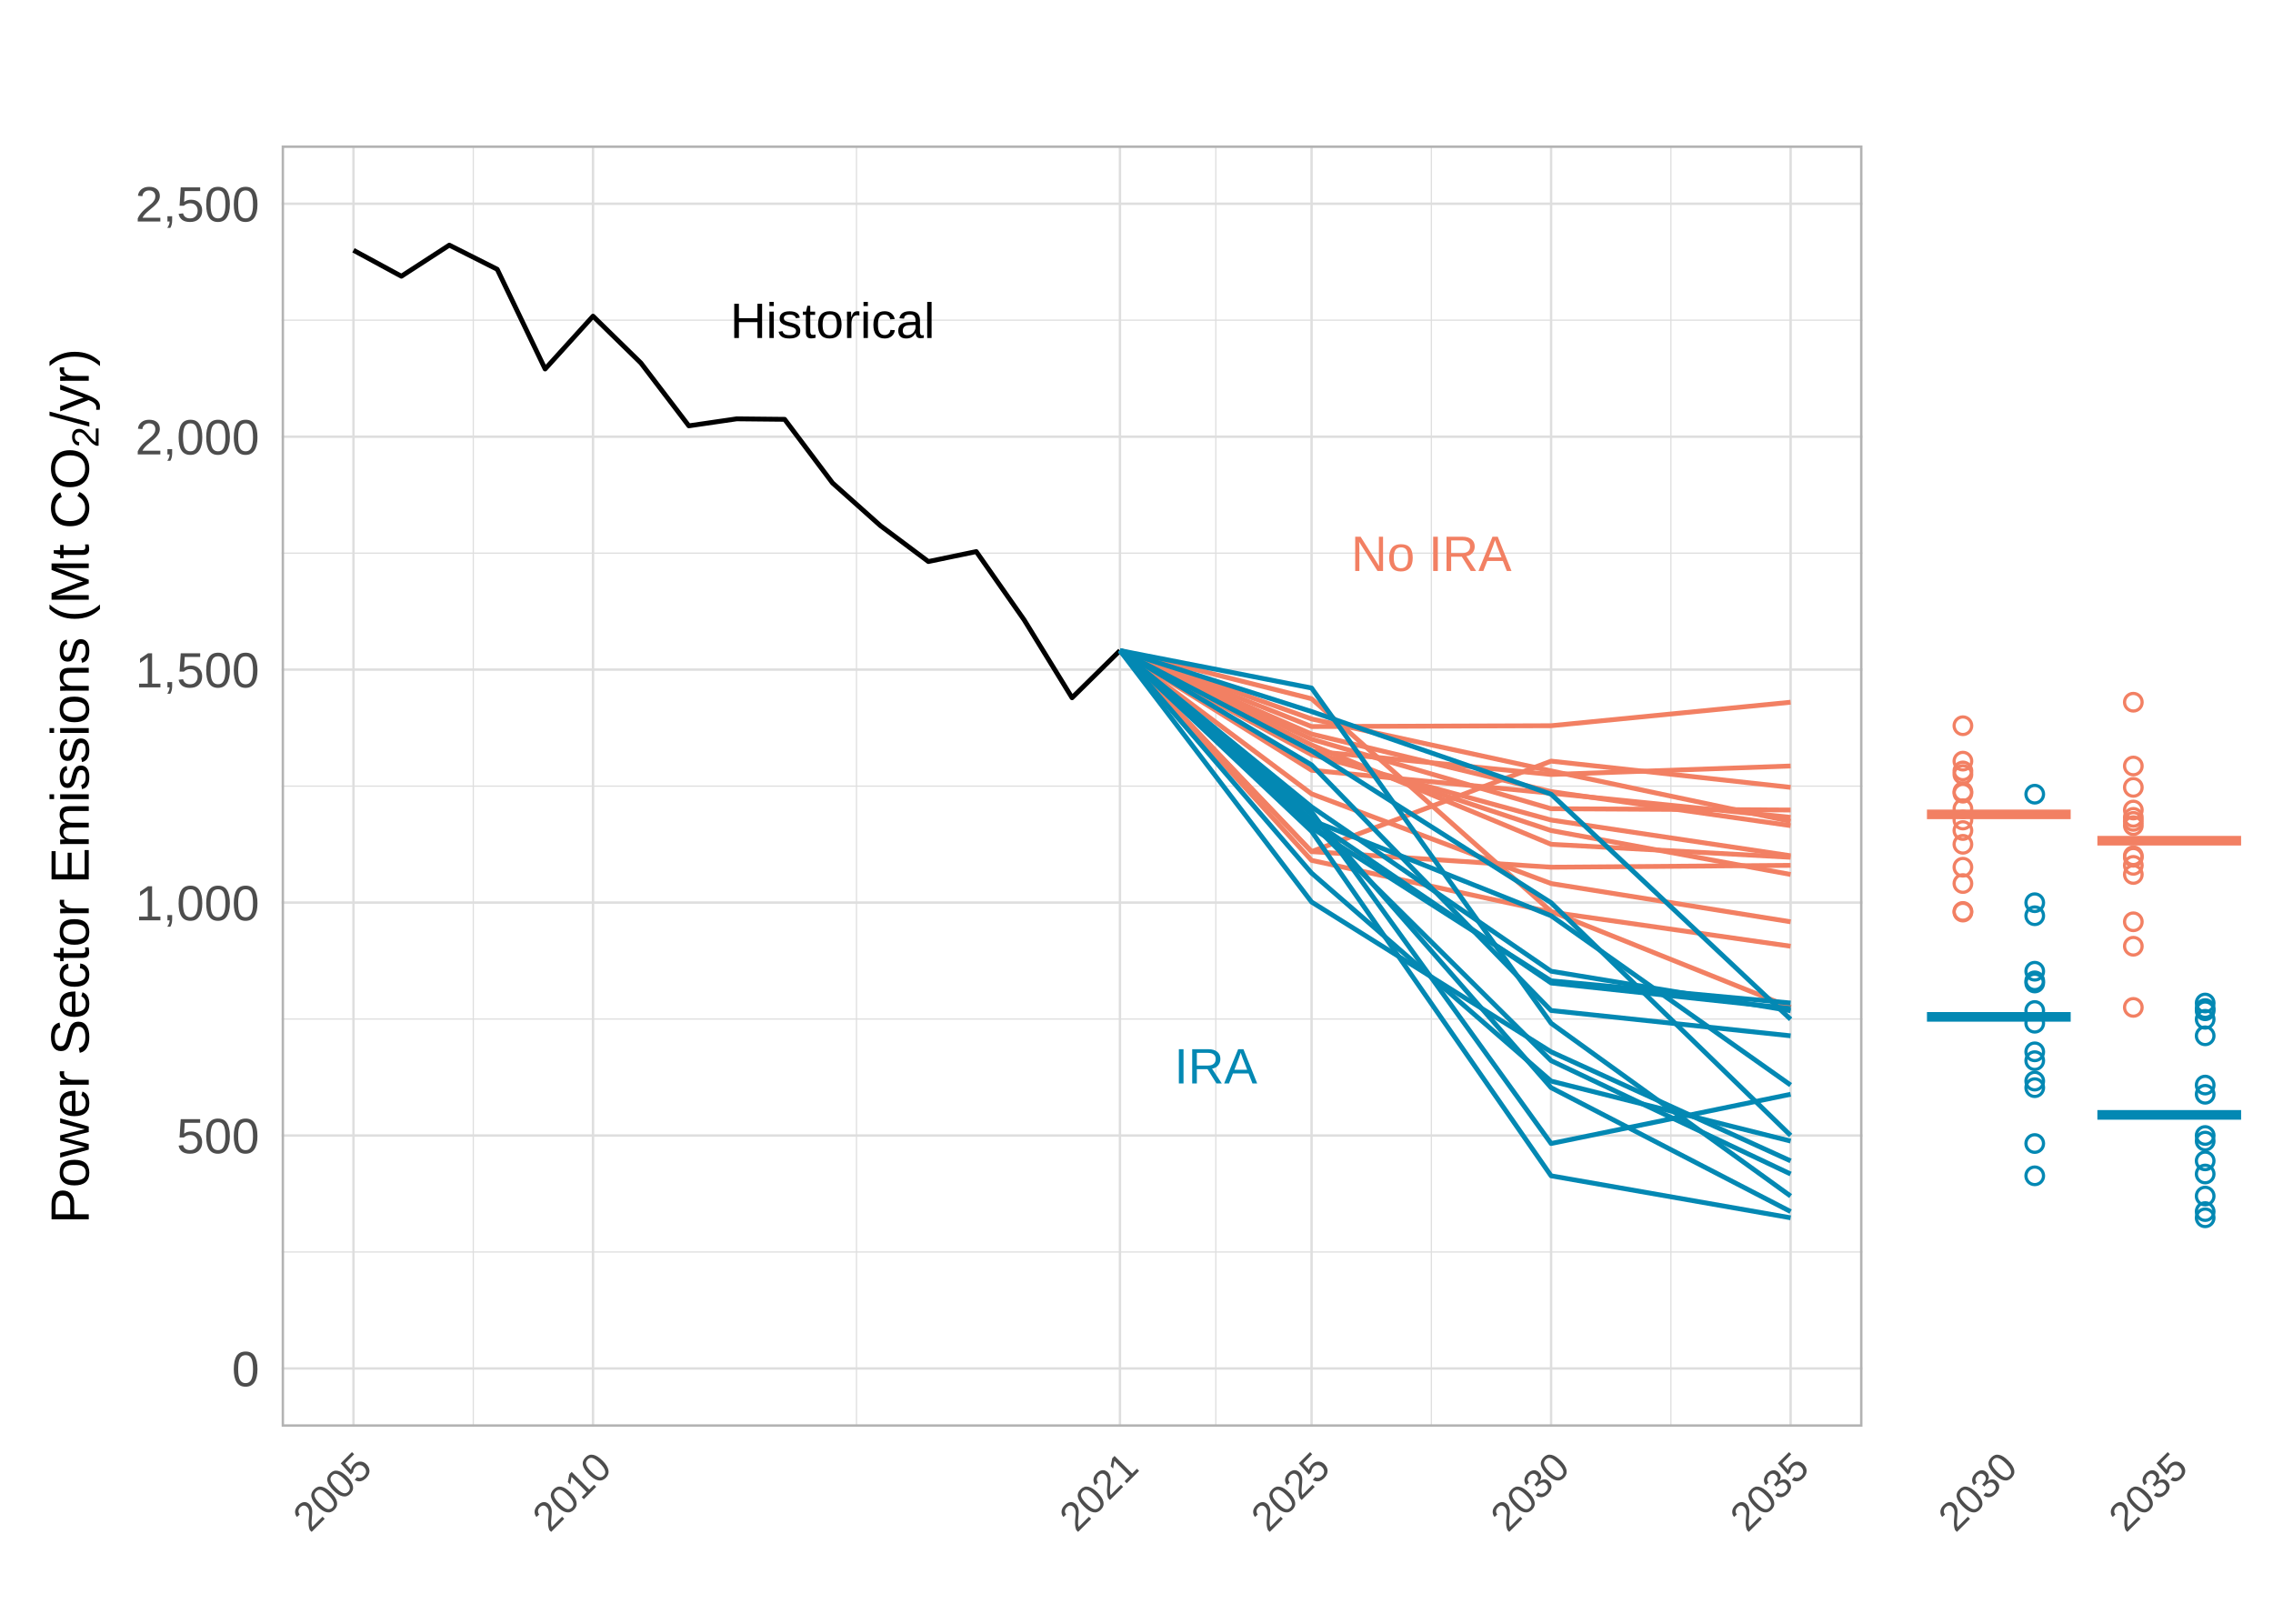
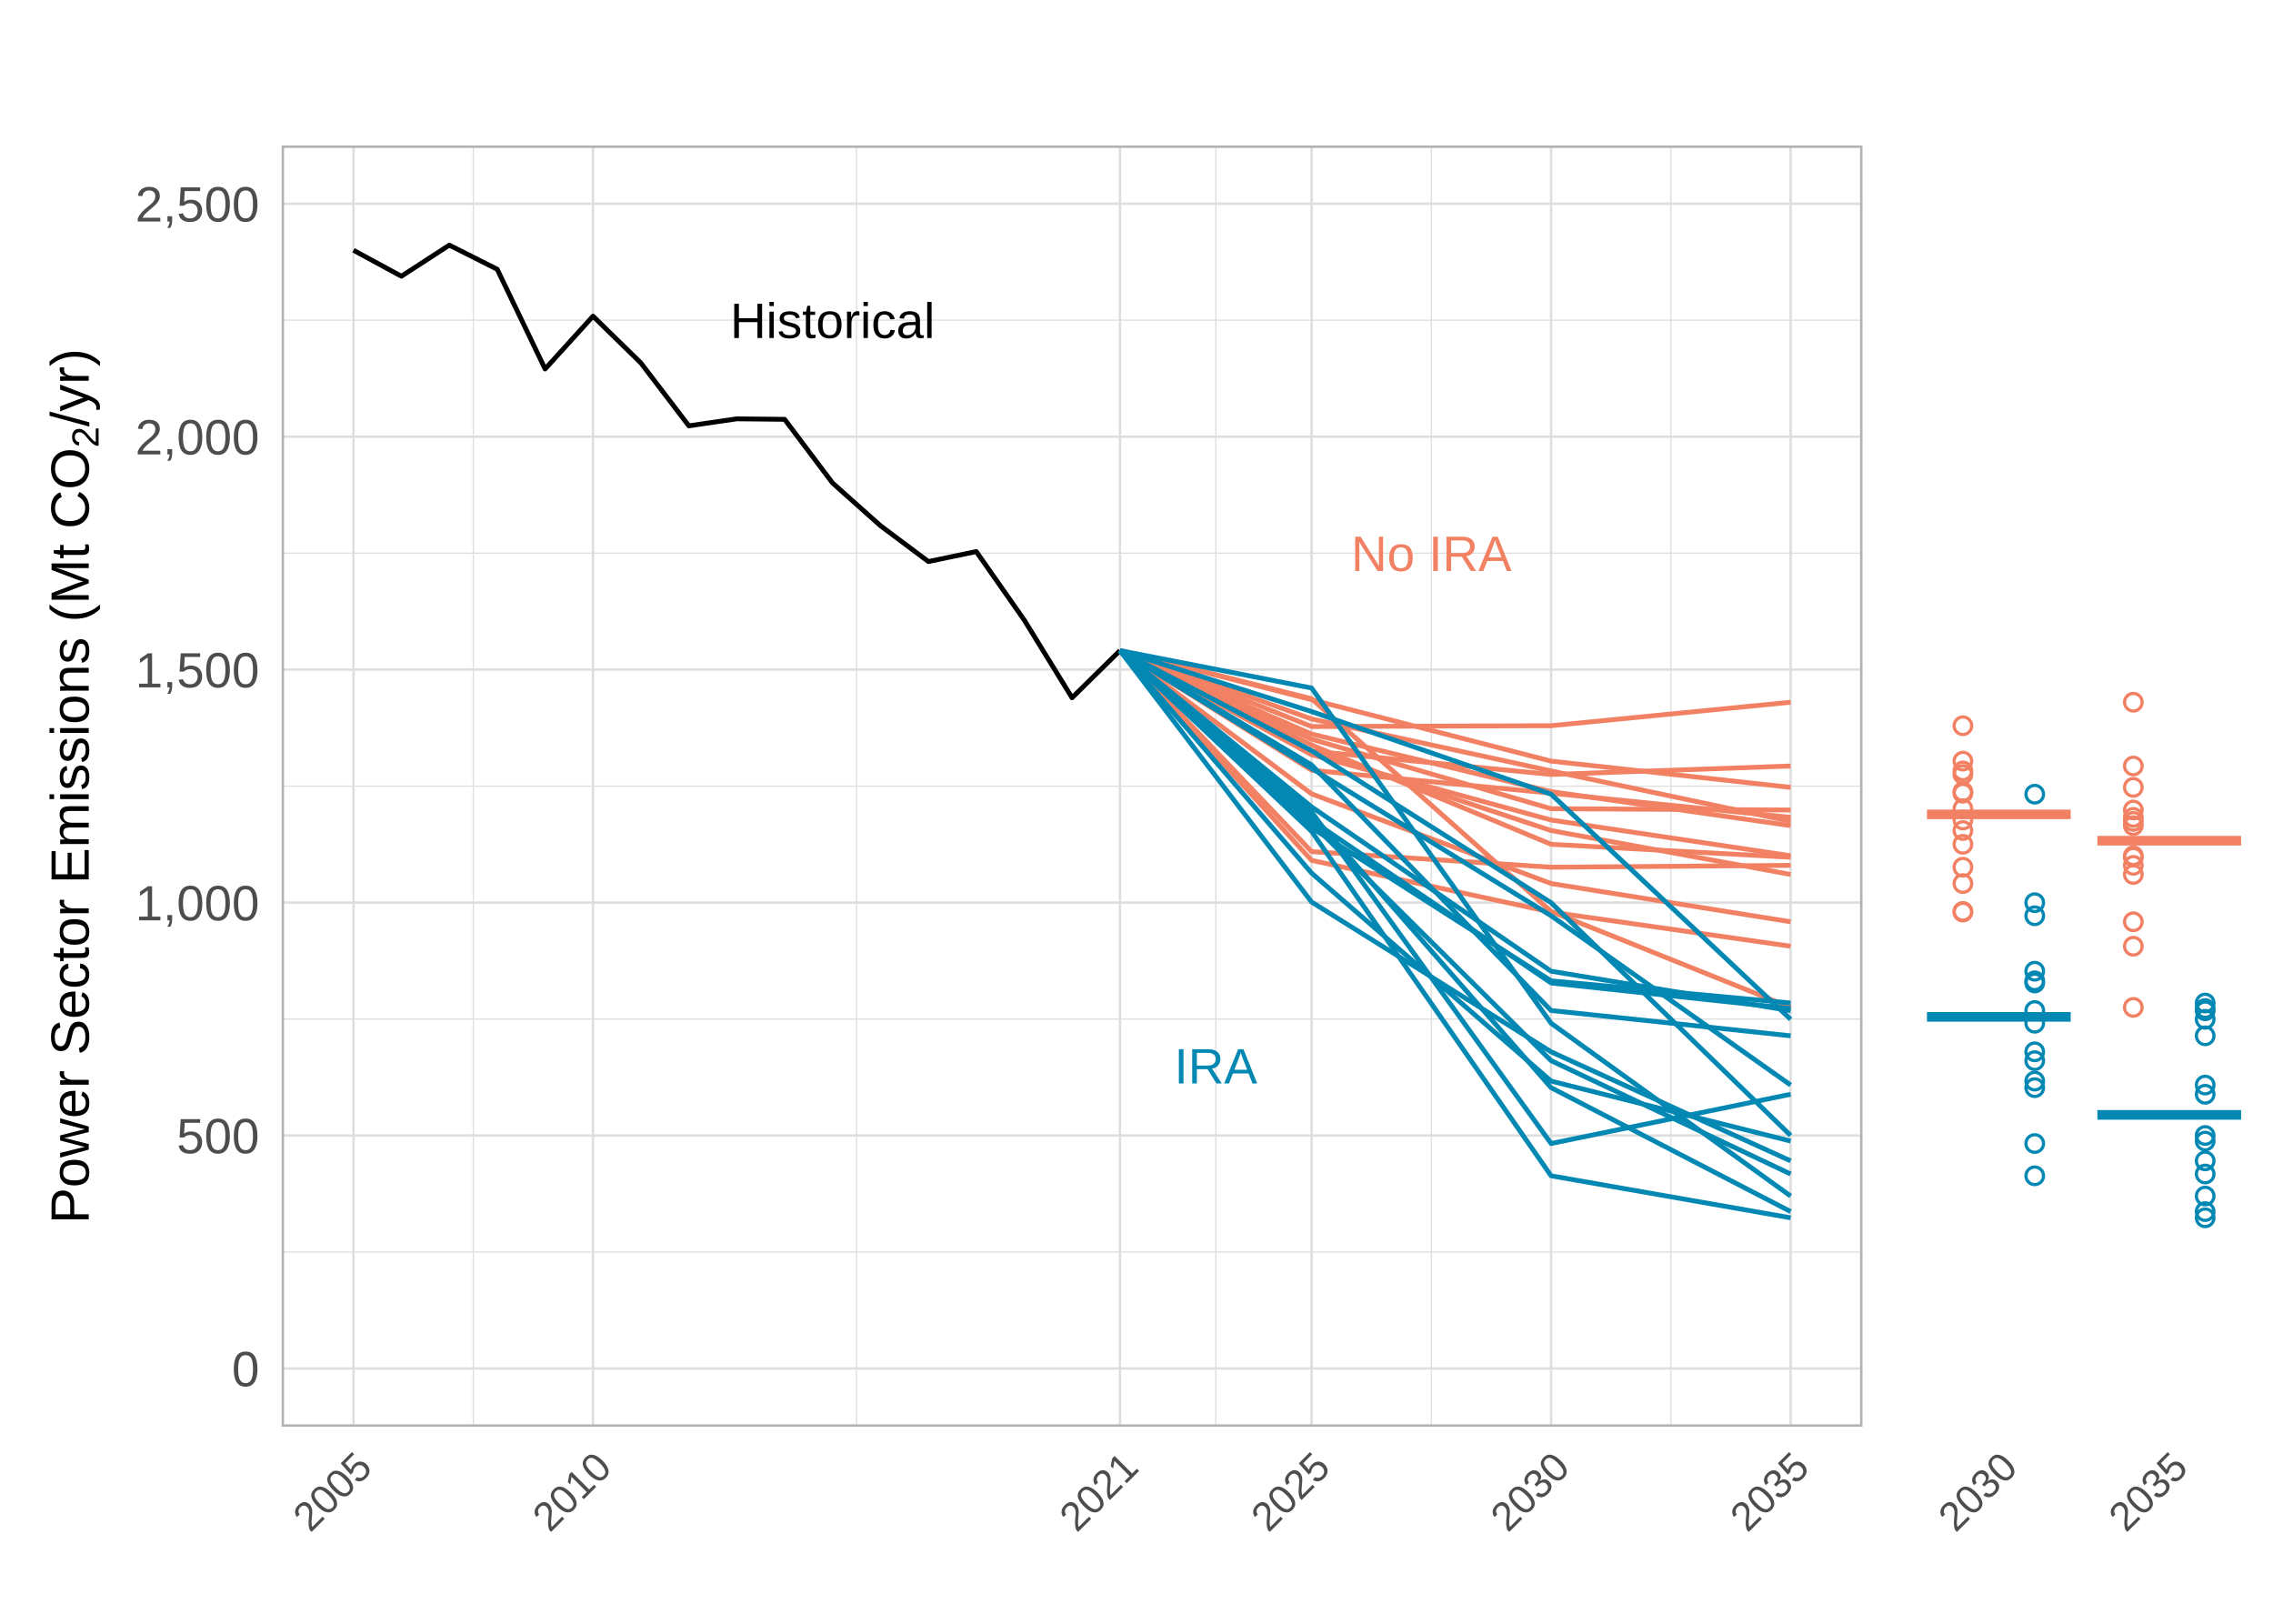
<svg xmlns="http://www.w3.org/2000/svg" class="svglite" width="504.00pt" height="360.00pt" viewBox="0 0 504.00 360.00">
  <defs>
    <style type="text/css">
    .svglite line, .svglite polyline, .svglite polygon, .svglite path, .svglite rect, .svglite circle {
      fill: none;
      stroke: #000000;
      stroke-linecap: round;
      stroke-linejoin: round;
      stroke-miterlimit: 10.00;
    }
    .svglite text {
      white-space: pre;
    }
  </style>
  </defs>
  <rect width="100%" height="100%" style="stroke: none; fill: #FFFFFF;" />
  <defs>
    <clipPath id="cpMC4wMHw1MDQuMDB8MC4wMHwzNjAuMDA=">
      <rect x="0.00" y="0.00" width="504.00" height="360.00" />
    </clipPath>
  </defs>
  <g clip-path="url(#cpMC4wMHw1MDQuMDB8MC4wMHwzNjAuMDA=)">
    <rect x="0.00" y="0.00" width="504.00" height="360.00" style="stroke-width: 1.07; stroke: #FFFFFF; fill: #FFFFFF;" />
  </g>
  <defs>
    <clipPath id="cpNS40OHw0MjIuOTR8NS40OHwzNTQuNTI=">
      <rect x="5.48" y="5.48" width="417.46" height="349.04" />
    </clipPath>
  </defs>
  <g clip-path="url(#cpNS40OHw0MjIuOTR8NS40OHwzNTQuNTI=)">
    <rect x="5.48" y="5.48" width="417.46" height="349.04" style="stroke-width: 1.07; stroke: #FFFFFF; fill: #FFFFFF;" />
  </g>
  <g clip-path="url(#cpMC4wMHw1MDQuMDB8MC4wMHwzNjAuMDA=)">
</g>
  <defs>
    <clipPath id="cpNjIuNDV8NDEyLjk3fDMyLjI2fDMxNi4zMg==">
      <rect x="62.45" y="32.26" width="350.52" height="284.06" />
    </clipPath>
  </defs>
  <g clip-path="url(#cpNjIuNDV8NDEyLjk3fDMyLjI2fDMxNi4zMg==)">
    <rect x="62.45" y="32.26" width="350.52" height="284.06" style="stroke-width: 1.07; stroke: none; fill: #FFFFFF;" />
    <polyline points="62.45,277.58 412.97,277.58 " style="stroke-width: 0.27; stroke: #DEDEDE; stroke-linecap: butt;" />
    <polyline points="62.45,225.93 412.97,225.93 " style="stroke-width: 0.27; stroke: #DEDEDE; stroke-linecap: butt;" />
    <polyline points="62.45,174.29 412.97,174.29 " style="stroke-width: 0.27; stroke: #DEDEDE; stroke-linecap: butt;" />
    <polyline points="62.45,122.64 412.97,122.64 " style="stroke-width: 0.27; stroke: #DEDEDE; stroke-linecap: butt;" />
    <polyline points="62.45,70.99 412.97,70.99 " style="stroke-width: 0.27; stroke: #DEDEDE; stroke-linecap: butt;" />
    <polyline points="104.94,316.32 104.94,32.26 " style="stroke-width: 0.27; stroke: #DEDEDE; stroke-linecap: butt;" />
    <polyline points="189.91,316.32 189.91,32.26 " style="stroke-width: 0.27; stroke: #DEDEDE; stroke-linecap: butt;" />
    <polyline points="269.58,316.32 269.58,32.26 " style="stroke-width: 0.27; stroke: #DEDEDE; stroke-linecap: butt;" />
    <polyline points="317.38,316.32 317.38,32.26 " style="stroke-width: 0.27; stroke: #DEDEDE; stroke-linecap: butt;" />
    <polyline points="370.49,316.32 370.49,32.26 " style="stroke-width: 0.27; stroke: #DEDEDE; stroke-linecap: butt;" />
    <polyline points="62.45,303.40 412.97,303.40 " style="stroke-width: 0.53; stroke: #DEDEDE; stroke-linecap: butt;" />
    <polyline points="62.45,251.76 412.97,251.76 " style="stroke-width: 0.53; stroke: #DEDEDE; stroke-linecap: butt;" />
    <polyline points="62.45,200.11 412.97,200.11 " style="stroke-width: 0.53; stroke: #DEDEDE; stroke-linecap: butt;" />
    <polyline points="62.45,148.46 412.97,148.46 " style="stroke-width: 0.53; stroke: #DEDEDE; stroke-linecap: butt;" />
    <polyline points="62.45,96.82 412.97,96.82 " style="stroke-width: 0.53; stroke: #DEDEDE; stroke-linecap: butt;" />
    <polyline points="62.45,45.17 412.97,45.17 " style="stroke-width: 0.53; stroke: #DEDEDE; stroke-linecap: butt;" />
    <polyline points="78.38,316.32 78.38,32.26 " style="stroke-width: 0.53; stroke: #DEDEDE; stroke-linecap: butt;" />
    <polyline points="131.49,316.32 131.49,32.26 " style="stroke-width: 0.53; stroke: #DEDEDE; stroke-linecap: butt;" />
    <polyline points="248.33,316.32 248.33,32.26 " style="stroke-width: 0.53; stroke: #DEDEDE; stroke-linecap: butt;" />
    <polyline points="290.82,316.32 290.82,32.26 " style="stroke-width: 0.53; stroke: #DEDEDE; stroke-linecap: butt;" />
    <polyline points="343.93,316.32 343.93,32.26 " style="stroke-width: 0.53; stroke: #DEDEDE; stroke-linecap: butt;" />
    <polyline points="397.04,316.32 397.04,32.26 " style="stroke-width: 0.53; stroke: #DEDEDE; stroke-linecap: butt;" />
    <polyline points="78.38,55.49 89.00,61.24 99.63,54.35 110.25,59.70 120.87,81.81 131.49,70.10 142.11,80.48 152.74,94.41 163.36,92.86 173.98,92.97 184.60,107.08 195.22,116.55 205.85,124.50 216.47,122.29 227.09,137.44 237.71,154.70 248.33,144.24 " style="stroke-width: 1.07; stroke-linecap: butt;" />
    <polyline points="248.33,144.24 290.82,166.61 343.93,184.14 397.04,193.88 " style="stroke-width: 1.07; stroke: #F28063; stroke-linecap: butt;" />
    <polyline points="248.33,144.24 290.82,163.89 343.93,179.30 397.04,179.59 " style="stroke-width: 1.07; stroke: #F28063; stroke-linecap: butt;" />
    <polyline points="248.33,144.24 290.82,166.51 343.93,171.71 397.04,169.83 " style="stroke-width: 1.07; stroke: #F28063; stroke-linecap: butt;" />
    <polyline points="248.33,144.24 290.82,170.77 343.93,175.86 397.04,181.22 " style="stroke-width: 1.07; stroke: #F28063; stroke-linecap: butt;" />
    <polyline points="248.33,144.24 290.82,159.40 343.93,170.92 397.04,182.11 " style="stroke-width: 1.07; stroke: #F28063; stroke-linecap: butt;" />
    <polyline points="248.33,144.24 290.82,188.81 343.93,192.27 397.04,191.86 " style="stroke-width: 1.07; stroke: #F28063; stroke-linecap: butt;" />
-     <polyline points="248.33,144.24 290.82,188.81 343.93,168.75 397.04,174.57 " style="stroke-width: 1.07; stroke: #F28063; stroke-linecap: butt;" />
+     <polyline points="248.33,144.24 343.93,168.75 397.04,174.57 " style="stroke-width: 1.07; stroke: #F28063; stroke-linecap: butt;" />
    <polyline points="248.33,144.24 290.82,161.08 343.93,160.90 397.04,155.69 " style="stroke-width: 1.07; stroke: #F28063; stroke-linecap: butt;" />
    <polyline points="248.33,144.24 290.82,190.75 343.93,202.22 397.04,209.79 " style="stroke-width: 1.07; stroke: #F28063; stroke-linecap: butt;" />
    <polyline points="248.33,144.24 290.82,176.01 343.93,195.89 397.04,204.37 " style="stroke-width: 1.07; stroke: #F28063; stroke-linecap: butt;" />
    <polyline points="248.33,144.24 290.82,165.16 343.93,187.19 397.04,190.07 " style="stroke-width: 1.07; stroke: #F28063; stroke-linecap: butt;" />
    <polyline points="248.33,144.24 290.82,154.92 343.93,202.07 397.04,223.35 " style="stroke-width: 1.07; stroke: #F28063; stroke-linecap: butt;" />
    <polyline points="248.33,144.24 290.82,162.75 343.93,175.51 397.04,183.05 " style="stroke-width: 1.07; stroke: #F28063; stroke-linecap: butt;" />
    <polyline points="248.33,144.24 290.82,167.32 343.93,181.81 397.04,189.73 " style="stroke-width: 1.07; stroke: #F28063; stroke-linecap: butt;" />
    <polyline points="248.33,144.24 290.82,193.57 343.93,239.69 397.04,252.99 " style="stroke-width: 1.07; stroke: #0388B3; stroke-linecap: butt;" />
    <polyline points="248.33,144.24 290.82,180.52 343.93,241.15 397.04,268.62 " style="stroke-width: 1.07; stroke: #0388B3; stroke-linecap: butt;" />
    <polyline points="248.33,144.24 290.82,199.98 343.93,233.20 397.04,257.38 " style="stroke-width: 1.07; stroke: #0388B3; stroke-linecap: butt;" />
    <polyline points="248.33,144.24 290.82,183.52 343.93,217.46 397.04,222.38 " style="stroke-width: 1.07; stroke: #0388B3; stroke-linecap: butt;" />
    <polyline points="248.33,144.24 290.82,178.89 343.93,215.33 397.04,224.10 " style="stroke-width: 1.07; stroke: #0388B3; stroke-linecap: butt;" />
    <polyline points="248.33,144.24 290.82,181.85 343.93,217.94 397.04,223.61 " style="stroke-width: 1.07; stroke: #0388B3; stroke-linecap: butt;" />
-     <polyline points="248.33,144.24 290.82,181.85 343.93,203.03 397.04,240.57 " style="stroke-width: 1.07; stroke: #0388B3; stroke-linecap: butt;" />
+     <polyline points="248.33,144.24 343.93,203.03 397.04,240.57 " style="stroke-width: 1.07; stroke: #0388B3; stroke-linecap: butt;" />
    <polyline points="248.33,144.24 290.82,157.76 343.93,176.08 397.04,225.99 " style="stroke-width: 1.07; stroke: #0388B3; stroke-linecap: butt;" />
    <polyline points="248.33,144.24 290.82,179.98 343.93,253.53 397.04,242.61 " style="stroke-width: 1.07; stroke: #0388B3; stroke-linecap: butt;" />
    <polyline points="248.33,144.24 290.82,182.50 343.93,235.16 397.04,260.29 " style="stroke-width: 1.07; stroke: #0388B3; stroke-linecap: butt;" />
    <polyline points="248.33,144.24 290.82,166.44 343.93,200.14 397.04,251.75 " style="stroke-width: 1.07; stroke: #0388B3; stroke-linecap: butt;" />
    <polyline points="248.33,144.24 290.82,152.54 343.93,226.86 397.04,265.18 " style="stroke-width: 1.07; stroke: #0388B3; stroke-linecap: butt;" />
    <polyline points="248.33,144.24 290.82,184.31 343.93,260.69 397.04,270.00 " style="stroke-width: 1.07; stroke: #0388B3; stroke-linecap: butt;" />
    <polyline points="248.33,144.24 290.82,169.59 343.93,224.04 397.04,229.65 " style="stroke-width: 1.07; stroke: #0388B3; stroke-linecap: butt;" />
    <text x="184.60" y="74.94" text-anchor="middle" style="font-size: 11.04px; font-family: &quot;Arial&quot;;" textLength="45.35px" lengthAdjust="spacingAndGlyphs">Historical</text>
    <text x="317.38" y="126.59" text-anchor="middle" style="font-size: 11.04px;fill: #F28063; font-family: &quot;Arial&quot;;" textLength="35.55px" lengthAdjust="spacingAndGlyphs">No IRA</text>
    <text x="269.58" y="240.21" text-anchor="middle" style="font-size: 11.04px;fill: #0388B3; font-family: &quot;Arial&quot;;" textLength="18.39px" lengthAdjust="spacingAndGlyphs">IRA</text>
    <rect x="62.45" y="32.26" width="350.52" height="284.06" style="stroke-width: 1.07; stroke: #B3B3B3;" />
  </g>
  <g clip-path="url(#cpMC4wMHw1MDQuMDB8MC4wMHwzNjAuMDA=)">
    <text x="57.52" y="307.34" text-anchor="end" style="font-size: 11.00px;fill: #4D4D4D; font-family: &quot;Arial&quot;;" textLength="6.12px" lengthAdjust="spacingAndGlyphs">0</text>
    <text x="57.52" y="255.69" text-anchor="end" style="font-size: 11.00px;fill: #4D4D4D; font-family: &quot;Arial&quot;;" textLength="18.36px" lengthAdjust="spacingAndGlyphs">500</text>
    <text x="57.52" y="204.05" text-anchor="end" style="font-size: 11.00px;fill: #4D4D4D; font-family: &quot;Arial&quot;;" textLength="27.54px" lengthAdjust="spacingAndGlyphs">1,000</text>
    <text x="57.52" y="152.40" text-anchor="end" style="font-size: 11.00px;fill: #4D4D4D; font-family: &quot;Arial&quot;;" textLength="27.54px" lengthAdjust="spacingAndGlyphs">1,500</text>
    <text x="57.52" y="100.75" text-anchor="end" style="font-size: 11.00px;fill: #4D4D4D; font-family: &quot;Arial&quot;;" textLength="27.54px" lengthAdjust="spacingAndGlyphs">2,000</text>
    <text x="57.52" y="49.11" text-anchor="end" style="font-size: 11.00px;fill: #4D4D4D; font-family: &quot;Arial&quot;;" textLength="27.54px" lengthAdjust="spacingAndGlyphs">2,500</text>
    <text transform="translate(82.94,325.80) rotate(-45)" text-anchor="end" style="font-size: 9.00px;fill: #4D4D4D; font-family: &quot;Arial&quot;;" textLength="20.02px" lengthAdjust="spacingAndGlyphs">2005</text>
    <text transform="translate(136.05,325.80) rotate(-45)" text-anchor="end" style="font-size: 9.00px;fill: #4D4D4D; font-family: &quot;Arial&quot;;" textLength="20.02px" lengthAdjust="spacingAndGlyphs">2010</text>
    <text transform="translate(252.89,325.80) rotate(-45)" text-anchor="end" style="font-size: 9.00px;fill: #4D4D4D; font-family: &quot;Arial&quot;;" textLength="20.02px" lengthAdjust="spacingAndGlyphs">2021</text>
    <text transform="translate(295.38,325.80) rotate(-45)" text-anchor="end" style="font-size: 9.00px;fill: #4D4D4D; font-family: &quot;Arial&quot;;" textLength="20.02px" lengthAdjust="spacingAndGlyphs">2025</text>
    <text transform="translate(348.49,325.80) rotate(-45)" text-anchor="end" style="font-size: 9.00px;fill: #4D4D4D; font-family: &quot;Arial&quot;;" textLength="20.02px" lengthAdjust="spacingAndGlyphs">2030</text>
    <text transform="translate(401.60,325.80) rotate(-45)" text-anchor="end" style="font-size: 9.00px;fill: #4D4D4D; font-family: &quot;Arial&quot;;" textLength="20.02px" lengthAdjust="spacingAndGlyphs">2035</text>
    <text transform="translate(19.68,271.32) rotate(-90)" style="font-size: 12.00px; font-family: &quot;Arial&quot;;" textLength="162.74px" lengthAdjust="spacingAndGlyphs">Power Sector Emissions (Mt C</text>
    <text transform="translate(19.68,108.58) rotate(-90)" style="font-size: 12.00px; font-family: &quot;Arial&quot;;" textLength="9.34px" lengthAdjust="spacingAndGlyphs">O</text>
    <text transform="translate(21.86,99.24) rotate(-90)" style="font-size: 8.40px; font-family: &quot;Arial&quot;;" textLength="4.67px" lengthAdjust="spacingAndGlyphs">2</text>
    <text transform="translate(19.68,94.58) rotate(-90)" style="font-size: 12.00px; font-family: &quot;Arial&quot;;" textLength="17.33px" lengthAdjust="spacingAndGlyphs">/yr)</text>
  </g>
  <defs>
    <clipPath id="cpNDIyLjk0fDQ2MC43M3w1LjQ4fDM1NC41Mg==">
      <rect x="422.94" y="5.48" width="37.79" height="349.04" />
    </clipPath>
  </defs>
  <g clip-path="url(#cpNDIyLjk0fDQ2MC43M3w1LjQ4fDM1NC41Mg==)">
    <rect x="422.94" y="5.48" width="37.79" height="349.04" style="stroke-width: 1.07; stroke: #FFFFFF; fill: #FFFFFF;" />
  </g>
  <g clip-path="url(#cpMC4wMHw1MDQuMDB8MC4wMHwzNjAuMDA=)">
</g>
  <defs>
    <clipPath id="cpNDI1LjY4fDQ2MC43M3wzMi4yNnwzMTYuMzI=">
      <rect x="425.68" y="32.26" width="35.05" height="284.06" />
    </clipPath>
  </defs>
  <g clip-path="url(#cpNDI1LjY4fDQ2MC43M3wzMi4yNnwzMTYuMzI=)">
    <rect x="425.68" y="32.26" width="35.05" height="284.06" style="stroke-width: 1.07; stroke: none; fill: #FFFFFF;" />
    <circle cx="451.17" cy="241.15" r="1.95" style="stroke-width: 0.71; stroke: #0388B3;" />
    <circle cx="435.24" cy="179.30" r="1.95" style="stroke-width: 0.71; stroke: #F28063;" />
    <circle cx="451.17" cy="233.20" r="1.95" style="stroke-width: 0.71; stroke: #0388B3;" />
    <circle cx="435.24" cy="171.71" r="1.95" style="stroke-width: 0.71; stroke: #F28063;" />
    <circle cx="451.17" cy="217.46" r="1.95" style="stroke-width: 0.71; stroke: #0388B3;" />
    <circle cx="435.24" cy="175.86" r="1.95" style="stroke-width: 0.71; stroke: #F28063;" />
    <circle cx="451.17" cy="215.33" r="1.95" style="stroke-width: 0.71; stroke: #0388B3;" />
    <circle cx="435.24" cy="170.92" r="1.95" style="stroke-width: 0.71; stroke: #F28063;" />
    <circle cx="451.17" cy="203.03" r="1.95" style="stroke-width: 0.71; stroke: #0388B3;" />
    <circle cx="435.24" cy="168.75" r="1.95" style="stroke-width: 0.71; stroke: #F28063;" />
    <circle cx="451.17" cy="217.94" r="1.95" style="stroke-width: 0.71; stroke: #0388B3;" />
    <circle cx="435.24" cy="192.27" r="1.95" style="stroke-width: 0.71; stroke: #F28063;" />
    <circle cx="451.17" cy="176.08" r="1.95" style="stroke-width: 0.71; stroke: #0388B3;" />
    <circle cx="435.24" cy="160.90" r="1.95" style="stroke-width: 0.71; stroke: #F28063;" />
    <circle cx="451.17" cy="224.04" r="1.95" style="stroke-width: 0.71; stroke: #0388B3;" />
    <circle cx="435.24" cy="181.81" r="1.95" style="stroke-width: 0.71; stroke: #F28063;" />
    <circle cx="451.17" cy="235.16" r="1.95" style="stroke-width: 0.71; stroke: #0388B3;" />
    <circle cx="435.24" cy="195.89" r="1.95" style="stroke-width: 0.71; stroke: #F28063;" />
    <circle cx="451.17" cy="253.53" r="1.95" style="stroke-width: 0.71; stroke: #0388B3;" />
    <circle cx="435.24" cy="202.22" r="1.95" style="stroke-width: 0.71; stroke: #F28063;" />
    <circle cx="451.17" cy="200.14" r="1.95" style="stroke-width: 0.71; stroke: #0388B3;" />
    <circle cx="435.24" cy="187.19" r="1.95" style="stroke-width: 0.71; stroke: #F28063;" />
    <circle cx="451.17" cy="226.86" r="1.95" style="stroke-width: 0.71; stroke: #0388B3;" />
    <circle cx="435.24" cy="202.07" r="1.95" style="stroke-width: 0.71; stroke: #F28063;" />
    <circle cx="451.17" cy="260.69" r="1.95" style="stroke-width: 0.71; stroke: #0388B3;" />
    <circle cx="435.24" cy="175.51" r="1.95" style="stroke-width: 0.71; stroke: #F28063;" />
    <circle cx="451.17" cy="239.69" r="1.95" style="stroke-width: 0.71; stroke: #0388B3;" />
    <circle cx="435.24" cy="184.14" r="1.95" style="stroke-width: 0.71; stroke: #F28063;" />
    <line x1="427.27" y1="180.55" x2="459.14" y2="180.55" style="stroke-width: 2.13; stroke: #F28063; stroke-linecap: butt;" />
    <line x1="427.27" y1="225.45" x2="459.14" y2="225.45" style="stroke-width: 2.13; stroke: #0388B3; stroke-linecap: butt;" />
  </g>
  <g clip-path="url(#cpMC4wMHw1MDQuMDB8MC4wMHwzNjAuMDA=)">
    <text transform="translate(447.76,325.80) rotate(-45)" text-anchor="end" style="font-size: 9.00px;fill: #4D4D4D; font-family: &quot;Arial&quot;;" textLength="20.02px" lengthAdjust="spacingAndGlyphs">2030</text>
  </g>
  <defs>
    <clipPath id="cpNDYwLjczfDQ5OC41Mnw1LjQ4fDM1NC41Mg==">
      <rect x="460.73" y="5.48" width="37.79" height="349.04" />
    </clipPath>
  </defs>
  <g clip-path="url(#cpNDYwLjczfDQ5OC41Mnw1LjQ4fDM1NC41Mg==)">
    <rect x="460.73" y="5.48" width="37.79" height="349.04" style="stroke-width: 1.07; stroke: #FFFFFF; fill: #FFFFFF;" />
  </g>
  <g clip-path="url(#cpMC4wMHw1MDQuMDB8MC4wMHwzNjAuMDA=)">
</g>
  <defs>
    <clipPath id="cpNDYzLjQ3fDQ5OC41MnwzMi4yNnwzMTYuMzI=">
      <rect x="463.47" y="32.26" width="35.05" height="284.06" />
    </clipPath>
  </defs>
  <g clip-path="url(#cpNDYzLjQ3fDQ5OC41MnwzMi4yNnwzMTYuMzI=)">
    <rect x="463.47" y="32.26" width="35.05" height="284.06" style="stroke-width: 1.07; stroke: none; fill: #FFFFFF;" />
    <circle cx="488.96" cy="268.62" r="1.95" style="stroke-width: 0.71; stroke: #0388B3;" />
    <circle cx="473.03" cy="179.59" r="1.95" style="stroke-width: 0.71; stroke: #F28063;" />
    <circle cx="488.96" cy="257.38" r="1.95" style="stroke-width: 0.71; stroke: #0388B3;" />
    <circle cx="473.03" cy="169.83" r="1.95" style="stroke-width: 0.71; stroke: #F28063;" />
    <circle cx="488.96" cy="222.38" r="1.95" style="stroke-width: 0.71; stroke: #0388B3;" />
    <circle cx="473.03" cy="181.22" r="1.95" style="stroke-width: 0.71; stroke: #F28063;" />
    <circle cx="488.96" cy="224.10" r="1.95" style="stroke-width: 0.71; stroke: #0388B3;" />
    <circle cx="473.03" cy="182.11" r="1.95" style="stroke-width: 0.71; stroke: #F28063;" />
    <circle cx="488.96" cy="240.57" r="1.95" style="stroke-width: 0.71; stroke: #0388B3;" />
    <circle cx="473.03" cy="174.57" r="1.95" style="stroke-width: 0.71; stroke: #F28063;" />
    <circle cx="488.96" cy="223.61" r="1.95" style="stroke-width: 0.71; stroke: #0388B3;" />
    <circle cx="473.03" cy="191.86" r="1.95" style="stroke-width: 0.71; stroke: #F28063;" />
    <circle cx="488.96" cy="225.99" r="1.95" style="stroke-width: 0.71; stroke: #0388B3;" />
    <circle cx="473.03" cy="155.69" r="1.95" style="stroke-width: 0.71; stroke: #F28063;" />
    <circle cx="488.96" cy="229.65" r="1.95" style="stroke-width: 0.71; stroke: #0388B3;" />
    <circle cx="473.03" cy="189.73" r="1.95" style="stroke-width: 0.71; stroke: #F28063;" />
    <circle cx="488.96" cy="260.29" r="1.95" style="stroke-width: 0.71; stroke: #0388B3;" />
    <circle cx="473.03" cy="204.37" r="1.95" style="stroke-width: 0.71; stroke: #F28063;" />
    <circle cx="488.96" cy="242.61" r="1.95" style="stroke-width: 0.71; stroke: #0388B3;" />
    <circle cx="473.03" cy="209.79" r="1.95" style="stroke-width: 0.71; stroke: #F28063;" />
    <circle cx="488.96" cy="251.75" r="1.95" style="stroke-width: 0.71; stroke: #0388B3;" />
    <circle cx="473.03" cy="190.07" r="1.95" style="stroke-width: 0.71; stroke: #F28063;" />
    <circle cx="488.96" cy="265.18" r="1.95" style="stroke-width: 0.71; stroke: #0388B3;" />
    <circle cx="473.03" cy="223.35" r="1.95" style="stroke-width: 0.71; stroke: #F28063;" />
    <circle cx="488.96" cy="270.00" r="1.95" style="stroke-width: 0.71; stroke: #0388B3;" />
    <circle cx="473.03" cy="183.05" r="1.95" style="stroke-width: 0.71; stroke: #F28063;" />
    <circle cx="488.96" cy="252.99" r="1.95" style="stroke-width: 0.71; stroke: #0388B3;" />
    <circle cx="473.03" cy="193.88" r="1.95" style="stroke-width: 0.71; stroke: #F28063;" />
    <line x1="465.06" y1="186.39" x2="496.93" y2="186.39" style="stroke-width: 2.13; stroke: #F28063; stroke-linecap: butt;" />
    <line x1="465.06" y1="247.18" x2="496.93" y2="247.18" style="stroke-width: 2.13; stroke: #0388B3; stroke-linecap: butt;" />
  </g>
  <g clip-path="url(#cpMC4wMHw1MDQuMDB8MC4wMHwzNjAuMDA=)">
    <text transform="translate(485.55,325.80) rotate(-45)" text-anchor="end" style="font-size: 9.00px;fill: #4D4D4D; font-family: &quot;Arial&quot;;" textLength="20.02px" lengthAdjust="spacingAndGlyphs">2035</text>
  </g>
</svg>
